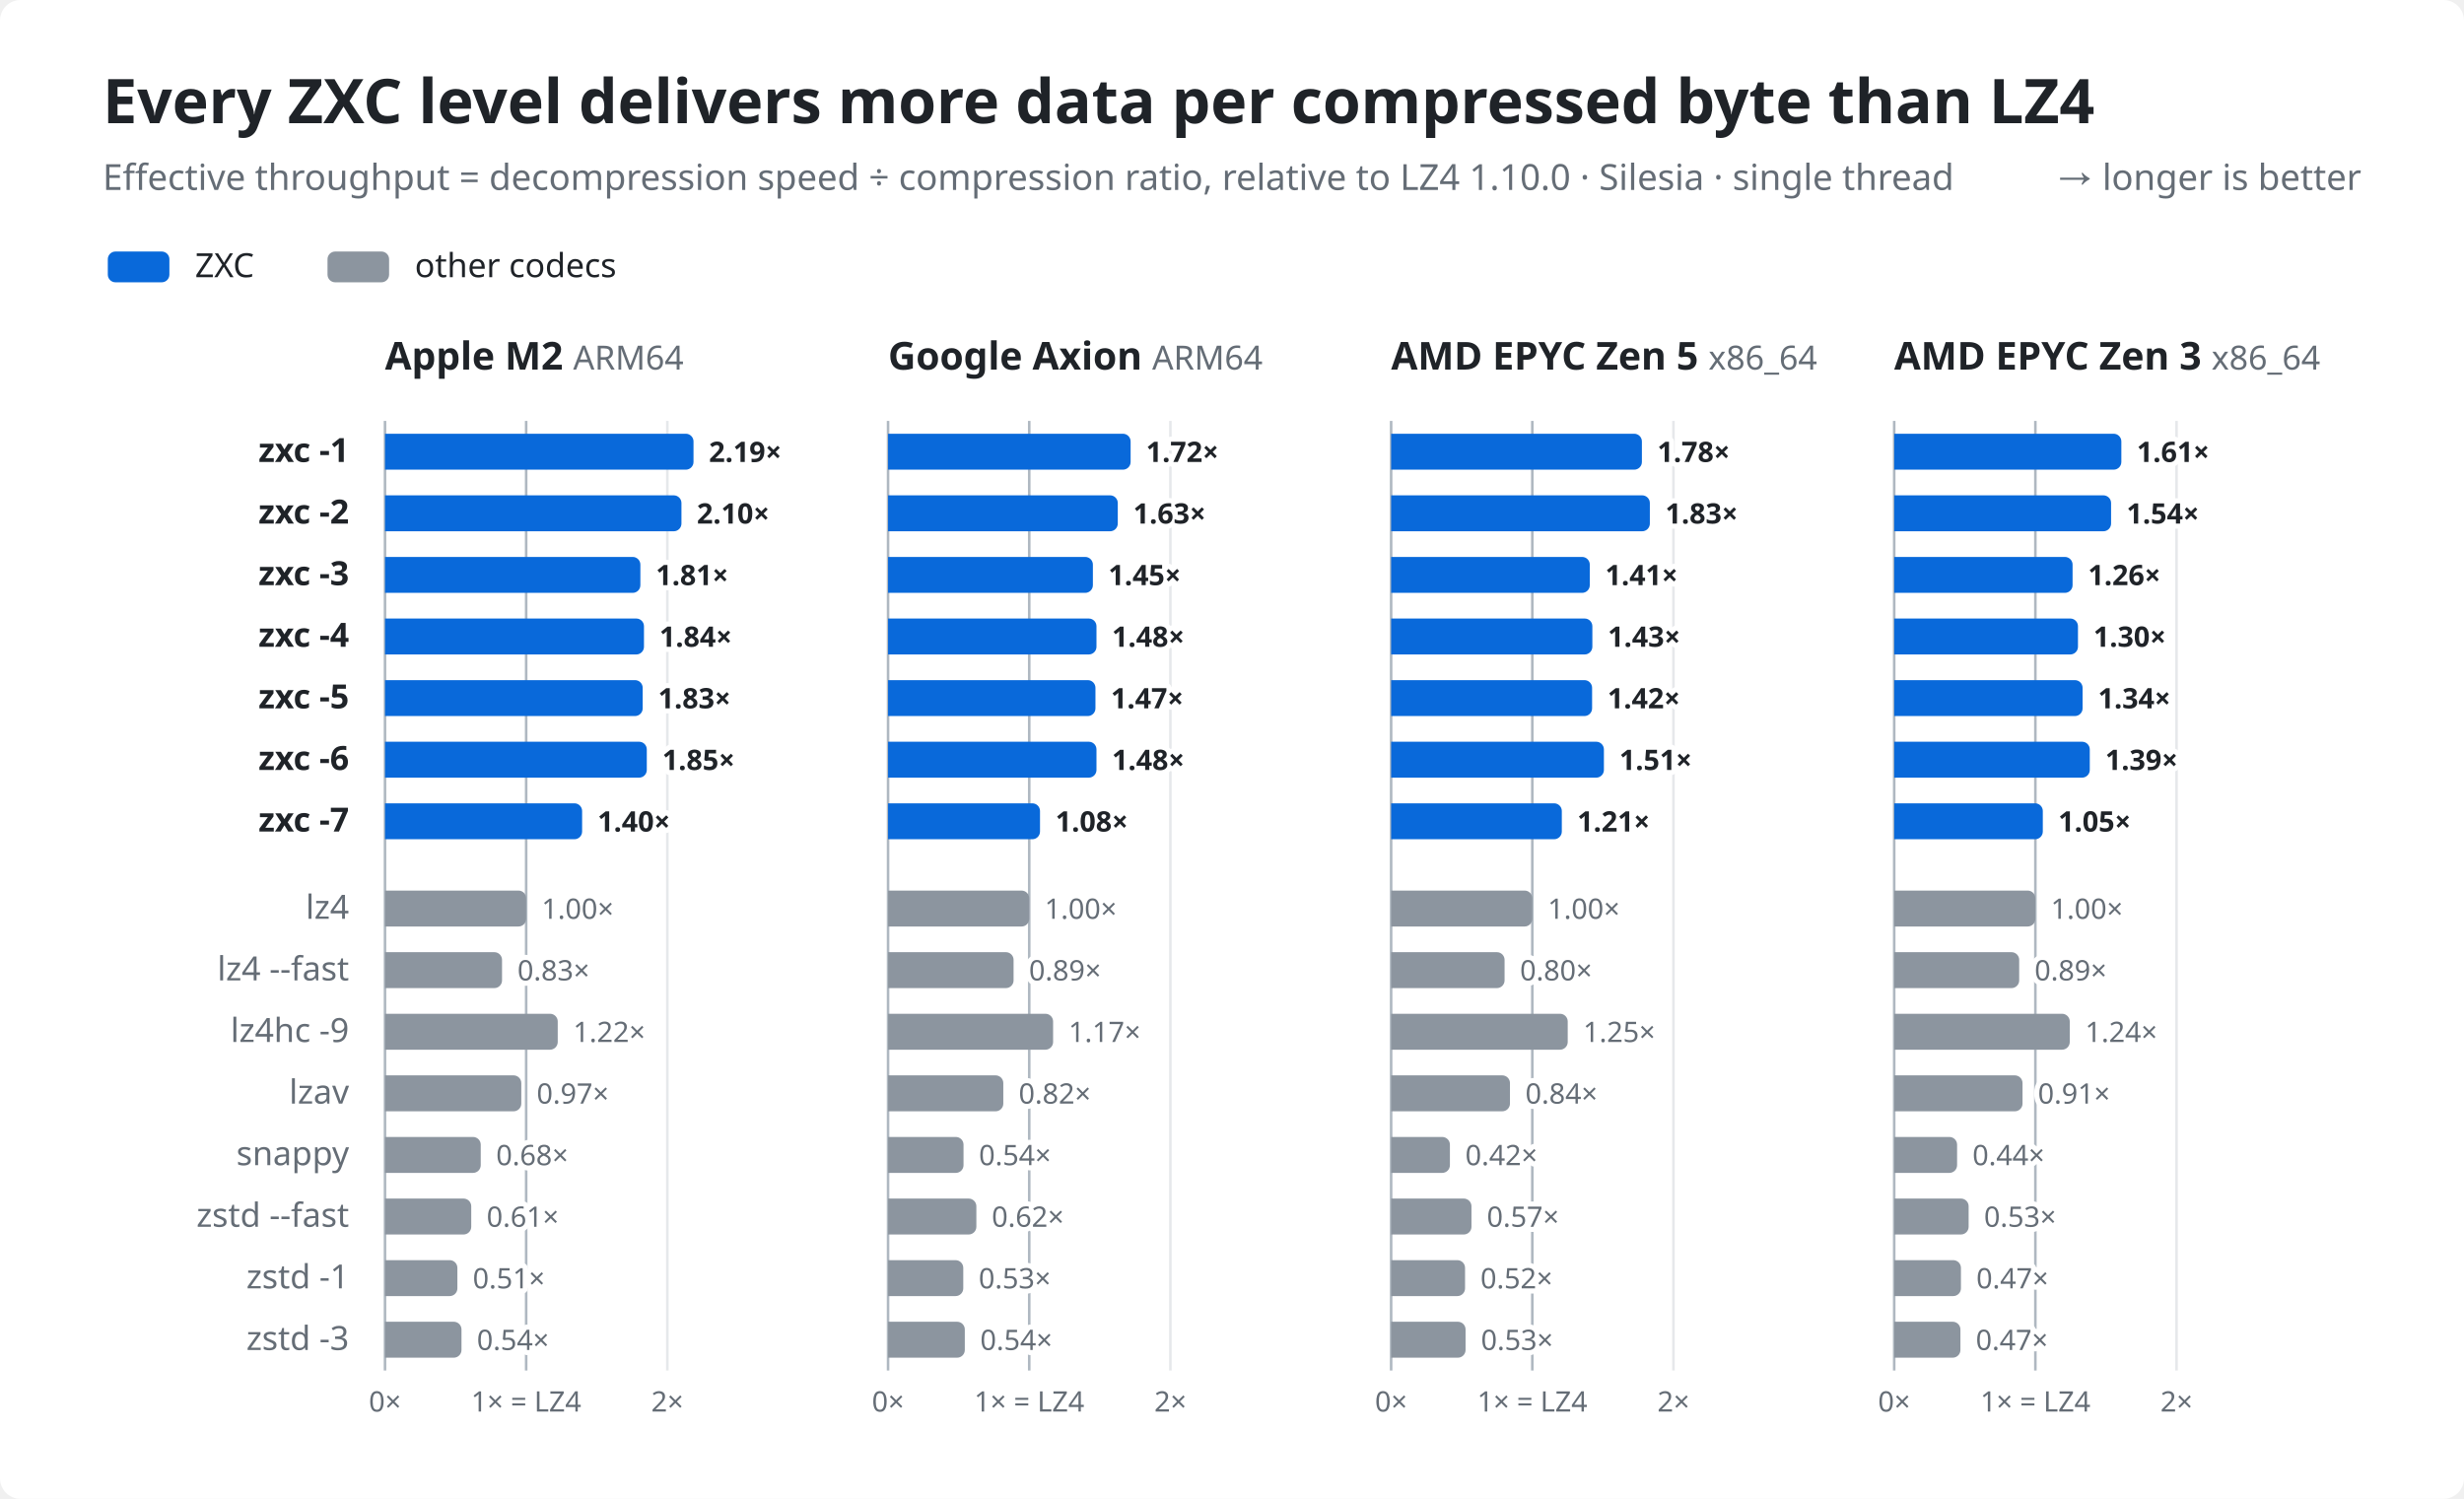
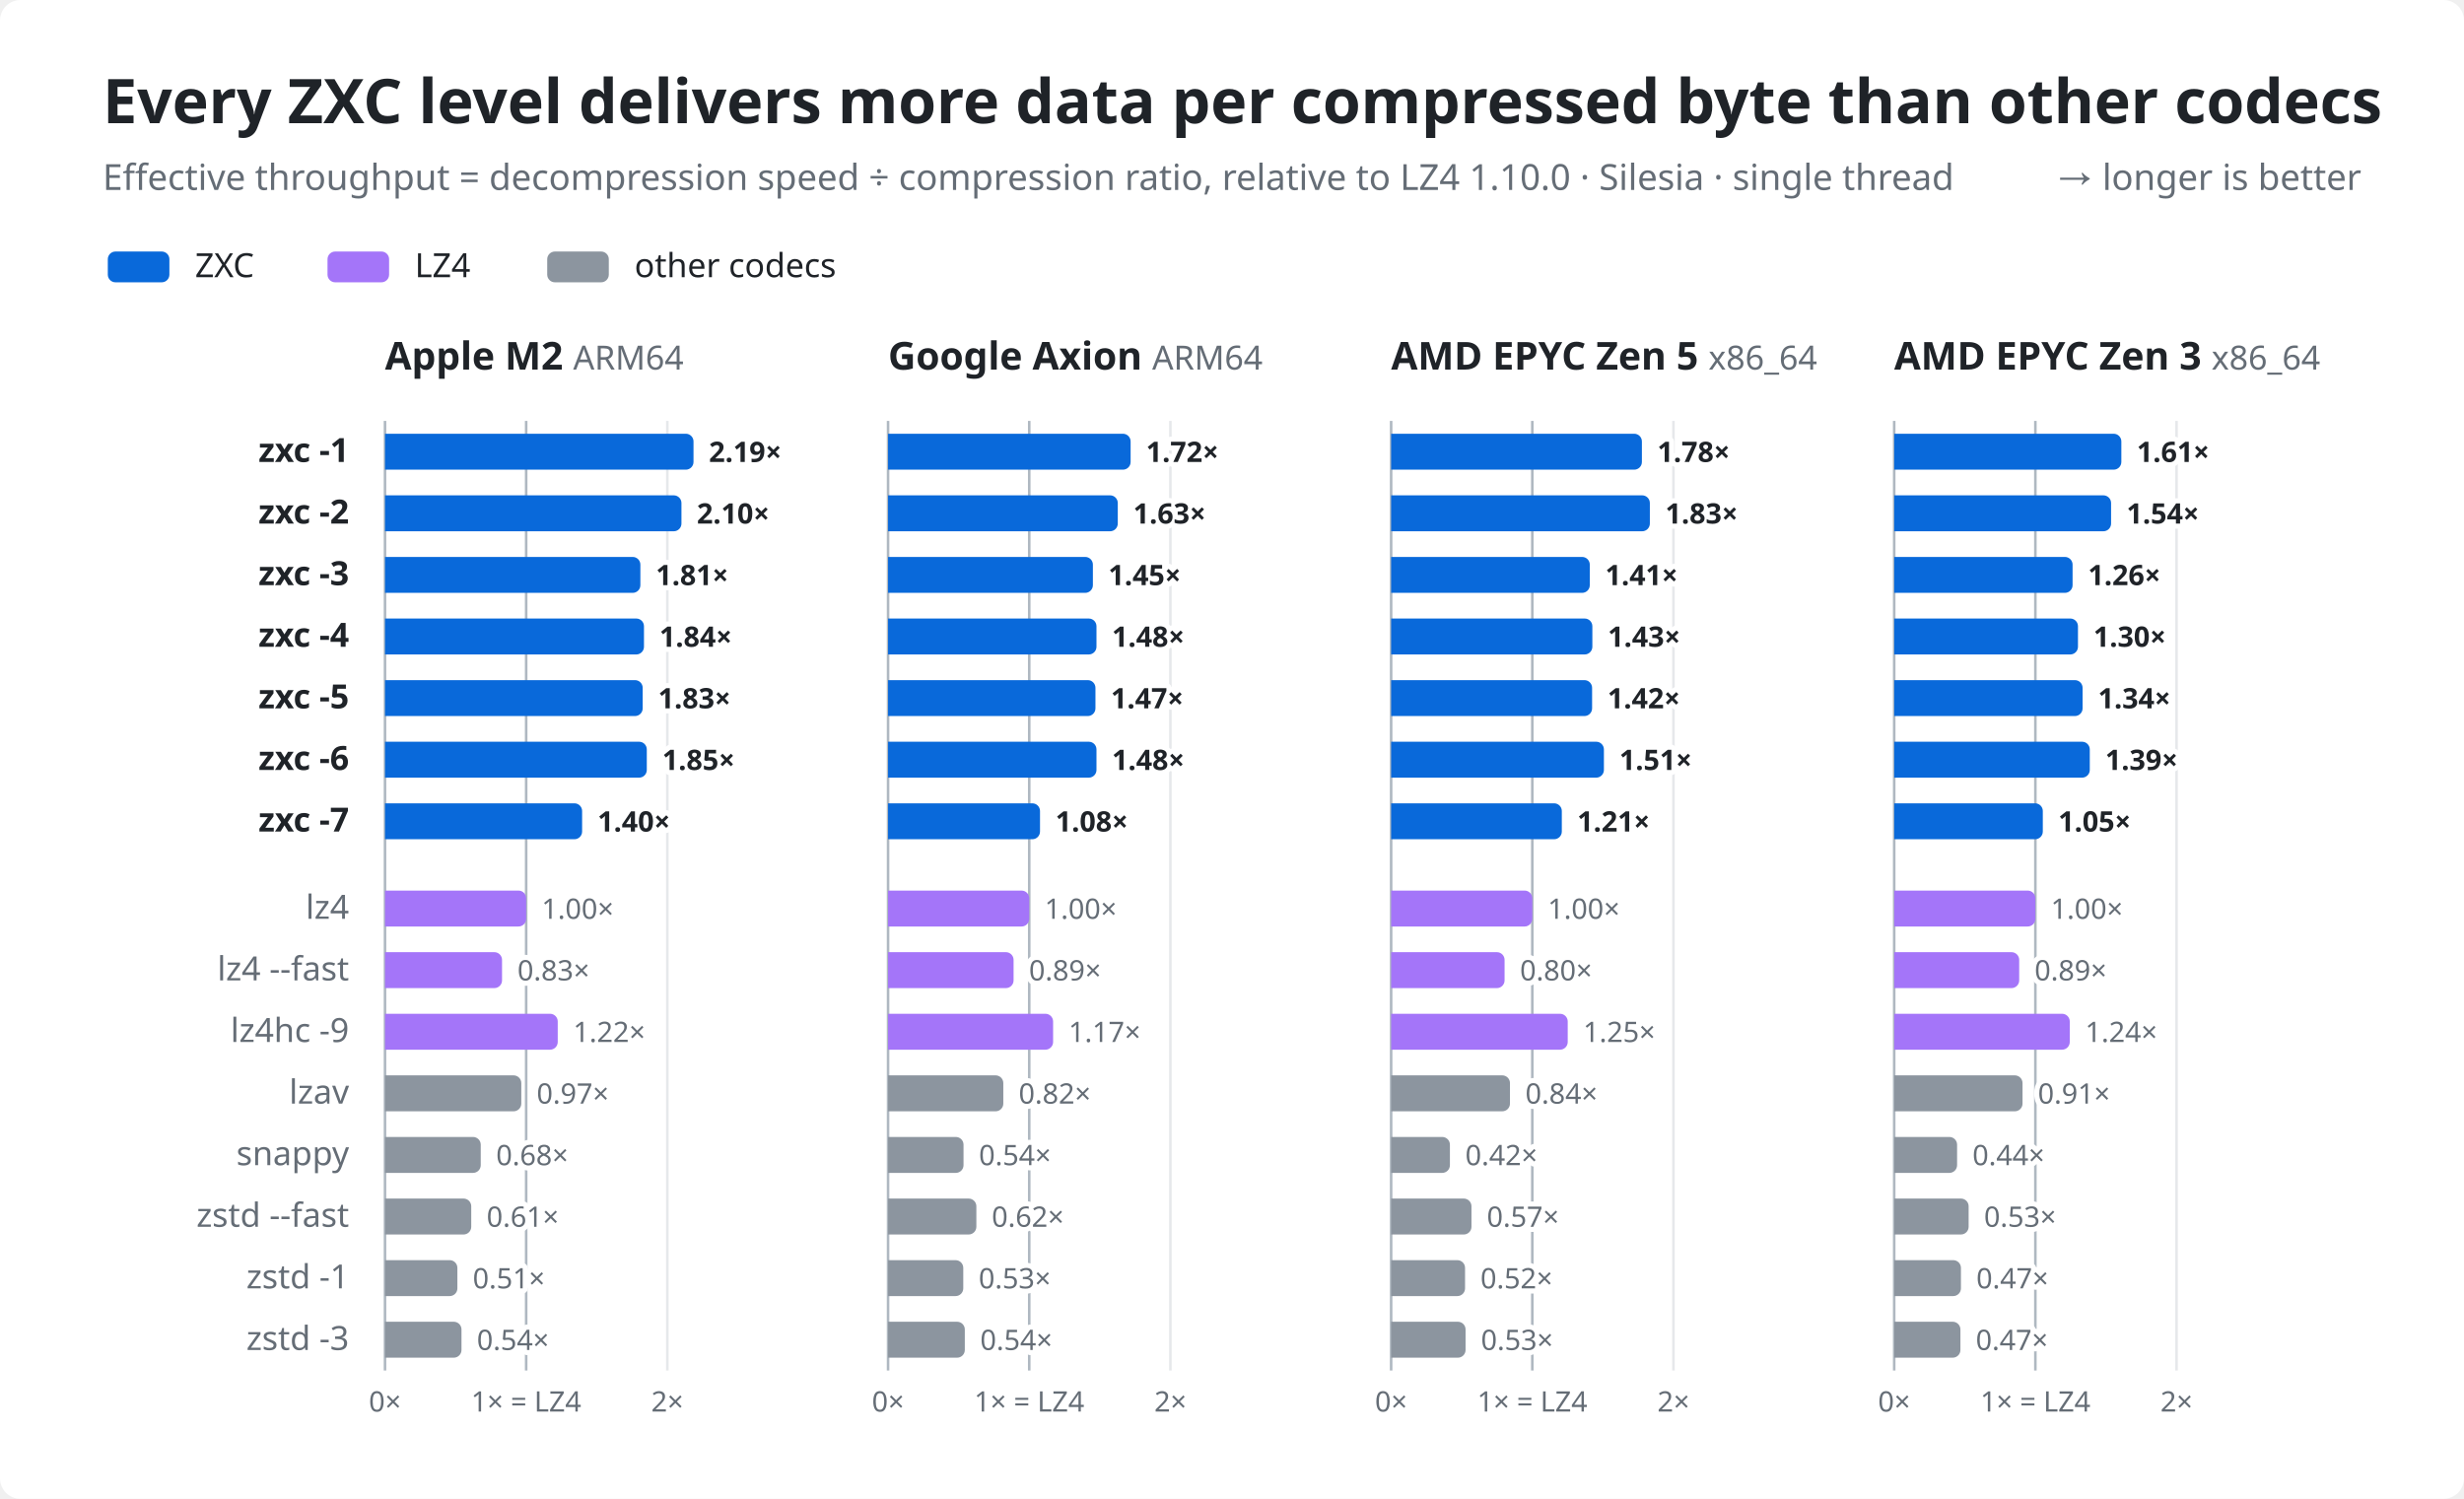
<svg xmlns="http://www.w3.org/2000/svg" viewBox="0 0 960 584" width="960" height="584" role="img" aria-label="Effective throughput relative to LZ4 for each codec on four CPUs: every ZXC level is above LZ4">
-   <style>text{font-family:-apple-system,BlinkMacSystemFont,"Segoe UI","Noto Sans",Helvetica,Arial,sans-serif;font-size:11px}.t{font-size:24px;font-weight:700}.st{font-size:14px}.pt{font-size:15px;font-weight:600}.pa{font-size:13px;font-weight:400}.ax{font-size:12px}.b{font-weight:600}.bd{font-size:13px;font-weight:700}.lg{font-size:13px}.num{font-variant-numeric:tabular-nums}.grid,.axis{stroke-width:1}.ring{stroke-width:1.5}.halo{paint-order:stroke;stroke-width:4;stroke-linejoin:round}.zl{fill:none;stroke-width:2.5;stroke-linejoin:round}.gl{fill:none;stroke-width:1.5;stroke-dasharray:5 4}.ol{fill:none;stroke-width:1.5;stroke-dasharray:5 4}.cn{stroke-width:1;stroke-dasharray:2 3;opacity:.7}.fr{fill:none;stroke-width:14;stroke-linejoin:round;stroke-linecap:round}.bg{fill:#ffffff}text{fill:#1f2328}.mu{fill:#656d76}.fg{fill:#1f2328}.grid{stroke:#e6e8eb}.axis{stroke:#afb8c1}.zl{stroke:#0969da}.zp{fill:#0969da}.cn{stroke:#0969da}.gl{stroke:#8c959f}.gp{fill:#8c959f}.ol{stroke:#bc4c00}.op{fill:#bc4c00}.rp{fill:#1f2328}.ring{stroke:#ffffff}.wash{fill:#ddf4ff}.fr{stroke:#d0d7de}.halo{stroke:#ffffff}@media (prefers-color-scheme:dark){.bg{fill:#0d1117}text{fill:#e6edf3}.mu{fill:#8d96a0}.fg{fill:#e6edf3}.grid{stroke:#21262d}.axis{stroke:#3d444d}.zl{stroke:#4493f8}.zp{fill:#4493f8}.cn{stroke:#4493f8}.gl{stroke:#6e7681}.gp{fill:#6e7681}.ol{stroke:#db6d28}.op{fill:#db6d28}.rp{fill:#e6edf3}.ring{stroke:#0d1117}.wash{fill:#0c2d6b}.fr{stroke:#30363d}.halo{stroke:#0d1117}}</style>
+   <style>text{font-family:-apple-system,BlinkMacSystemFont,"Segoe UI","Noto Sans",Helvetica,Arial,sans-serif;font-size:11px}.t{font-size:24px;font-weight:700}.st{font-size:14px}.pt{font-size:15px;font-weight:600}.pa{font-size:13px;font-weight:400}.b{font-weight:600}.lg{font-size:13px}.num{font-variant-numeric:tabular-nums}.grid,.axis{stroke-width:1}.halo{paint-order:stroke;stroke-width:4;stroke-linejoin:round}.bg{fill:#ffffff}text{fill:#1f2328}.mu{fill:#656d76}.grid{stroke:#e6e8eb}.axis{stroke:#afb8c1}.zp{fill:#0969da}.gp{fill:#8c959f}.halo{stroke:#ffffff}.vp{fill:#a475f9}@media (prefers-color-scheme:dark){.bg{fill:#0d1117}text{fill:#e6edf3}.mu{fill:#8d96a0}.grid{stroke:#21262d}.axis{stroke:#3d444d}.zp{fill:#4493f8}.gp{fill:#6e7681}.halo{stroke:#0d1117}.vp{fill:#bc8cff}}.m{text-anchor:middle}.e{text-anchor:end}</style>
  <rect class="bg" width="960" height="584" rx="8" />
-   <text x="40.0" y="48.0" class="t" text-anchor="start">Every ZXC level delivers more data per compressed byte than LZ4</text>
-   <text x="40.0" y="74.0" class="st mu" text-anchor="start">Effective throughput = decompression speed ÷ compression ratio, relative to LZ4 1.10.0 · Silesia · single thread</text>
-   <text x="920.0" y="74.0" class="st mu" text-anchor="end">→ longer is better</text>
-   <rect class="zp" x="42.0" y="98.0" width="24" height="12" rx="3" />
-   <text x="76.0" y="108.0" class="lg" text-anchor="start">ZXC</text>
-   <rect class="gp" x="127.6" y="98.0" width="24" height="12" rx="3" />
-   <text x="161.6" y="108.0" class="lg" text-anchor="start">other codecs</text>
-   <text x="136.0" y="180.0" class="lg b" text-anchor="end">zxc -1</text>
-   <text x="136.0" y="204.0" class="lg b" text-anchor="end">zxc -2</text>
-   <text x="136.0" y="228.0" class="lg b" text-anchor="end">zxc -3</text>
-   <text x="136.0" y="252.0" class="lg b" text-anchor="end">zxc -4</text>
-   <text x="136.0" y="276.0" class="lg b" text-anchor="end">zxc -5</text>
-   <text x="136.0" y="300.0" class="lg b" text-anchor="end">zxc -6</text>
-   <text x="136.0" y="324.0" class="lg b" text-anchor="end">zxc -7</text>
-   <text x="136.0" y="358.0" class="lg mu" text-anchor="end">lz4</text>
-   <text x="136.0" y="382.0" class="lg mu" text-anchor="end">lz4 --fast</text>
-   <text x="136.0" y="406.0" class="lg mu" text-anchor="end">lz4hc -9</text>
-   <text x="136.0" y="430.0" class="lg mu" text-anchor="end">lzav</text>
-   <text x="136.0" y="454.0" class="lg mu" text-anchor="end">snappy</text>
-   <text x="136.0" y="478.0" class="lg mu" text-anchor="end">zstd --fast</text>
-   <text x="136.0" y="502.0" class="lg mu" text-anchor="end">zstd -1</text>
-   <text x="136.0" y="526.0" class="lg mu" text-anchor="end">zstd -3</text>
+   <text x="40" y="48" class="t">Every ZXC level delivers more data per compressed byte than other codecs</text>
+   <text x="40" y="74" class="st mu">Effective throughput = decompression speed ÷ compression ratio, relative to LZ4 1.10.0 · Silesia · single thread</text>
+   <text x="920" y="74" class="st mu e">→ longer is better</text>
+   <rect class="zp" x="42" y="98" width="24" height="12" rx="3" />
+   <text x="76" y="108" class="lg">ZXC</text>
+   <rect class="vp" x="127.6" y="98" width="24" height="12" rx="3" />
+   <text x="161.6" y="108" class="lg">LZ4</text>
+   <rect class="gp" x="213.2" y="98" width="24" height="12" rx="3" />
+   <text x="247.2" y="108" class="lg">other codecs</text>
+   <text x="136" y="180" class="lg b e">zxc -1</text>
+   <text x="136" y="204" class="lg b e">zxc -2</text>
+   <text x="136" y="228" class="lg b e">zxc -3</text>
+   <text x="136" y="252" class="lg b e">zxc -4</text>
+   <text x="136" y="276" class="lg b e">zxc -5</text>
+   <text x="136" y="300" class="lg b e">zxc -6</text>
+   <text x="136" y="324" class="lg b e">zxc -7</text>
+   <text x="136" y="358" class="lg mu e">lz4</text>
+   <text x="136" y="382" class="lg mu e">lz4 --fast</text>
+   <text x="136" y="406" class="lg mu e">lz4hc -9</text>
+   <text x="136" y="430" class="lg mu e">lzav</text>
+   <text x="136" y="454" class="lg mu e">snappy</text>
+   <text x="136" y="478" class="lg mu e">zstd --fast</text>
+   <text x="136" y="502" class="lg mu e">zstd -1</text>
+   <text x="136" y="526" class="lg mu e">zstd -3</text>
  <text x="150" y="144" class="pt">Apple M2 <tspan class="pa mu">ARM64</tspan>
  </text>
-   <path class="axis" d="M150.0 164v370" />
-   <text x="150.0" y="550.0" class="mu num" text-anchor="middle">0×</text>
-   <path class="axis" d="M205.0 164v370" />
-   <text x="205.0" y="550.0" class="mu num" text-anchor="middle">1× = LZ4</text>
-   <path class="grid" d="M260.0 164v370" />
-   <text x="260.0" y="550.0" class="mu num" text-anchor="middle">2×</text>
-   <path class="zp" d="M150 169h117.2a3.0 3.0 0 0 1 3.0 3.0v8.0a3.0 3.0 0 0 1 -3.0 3.0h-117.2z" />
-   <text x="276.2" y="180.0" class="num halo b" text-anchor="start">2.19×</text>
-   <path class="zp" d="M150 193h112.5a3.0 3.0 0 0 1 3.0 3.0v8.0a3.0 3.0 0 0 1 -3.0 3.0h-112.5z" />
-   <text x="271.5" y="204.0" class="num halo b" text-anchor="start">2.10×</text>
-   <path class="zp" d="M150 217h96.5a3.0 3.0 0 0 1 3.0 3.0v8.0a3.0 3.0 0 0 1 -3.0 3.0h-96.5z" />
-   <text x="255.5" y="228.0" class="num halo b" text-anchor="start">1.81×</text>
-   <path class="zp" d="M150 241h97.9a3.0 3.0 0 0 1 3.0 3.0v8.0a3.0 3.0 0 0 1 -3.0 3.0h-97.9z" />
-   <text x="256.9" y="252.0" class="num halo b" text-anchor="start">1.84×</text>
-   <path class="zp" d="M150 265h97.4a3.0 3.0 0 0 1 3.0 3.0v8.0a3.0 3.0 0 0 1 -3.0 3.0h-97.4z" />
-   <text x="256.4" y="276.0" class="num halo b" text-anchor="start">1.83×</text>
-   <path class="zp" d="M150 289h99.0a3.0 3.0 0 0 1 3.0 3.0v8.0a3.0 3.0 0 0 1 -3.0 3.0h-99.0z" />
-   <text x="258.0" y="300.0" class="num halo b" text-anchor="start">1.85×</text>
-   <path class="zp" d="M150 313h73.8a3.0 3.0 0 0 1 3.0 3.0v8.0a3.0 3.0 0 0 1 -3.0 3.0h-73.8z" />
-   <text x="232.8" y="324.0" class="num halo b" text-anchor="start">1.40×</text>
-   <path class="gp" d="M150 347h52.0a3.0 3.0 0 0 1 3.0 3.0v8.0a3.0 3.0 0 0 1 -3.0 3.0h-52.0z" />
-   <text x="211.0" y="358.0" class="num halo mu" text-anchor="start">1.00×</text>
-   <path class="gp" d="M150 371h42.6a3.0 3.0 0 0 1 3.0 3.0v8.0a3.0 3.0 0 0 1 -3.0 3.0h-42.6z" />
-   <text x="201.6" y="382.0" class="num halo mu" text-anchor="start">0.83×</text>
-   <path class="gp" d="M150 395h64.3a3.0 3.0 0 0 1 3.0 3.0v8.0a3.0 3.0 0 0 1 -3.0 3.0h-64.3z" />
-   <text x="223.3" y="406.0" class="num halo mu" text-anchor="start">1.22×</text>
-   <path class="gp" d="M150 419h50.1a3.0 3.0 0 0 1 3.0 3.0v8.0a3.0 3.0 0 0 1 -3.0 3.0h-50.1z" />
-   <text x="209.1" y="430.0" class="num halo mu" text-anchor="start">0.97×</text>
-   <path class="gp" d="M150 443h34.3a3.0 3.0 0 0 1 3.0 3.0v8.0a3.0 3.0 0 0 1 -3.0 3.0h-34.3z" />
-   <text x="193.3" y="454.0" class="num halo mu" text-anchor="start">0.68×</text>
-   <path class="gp" d="M150 467h30.6a3.0 3.0 0 0 1 3.0 3.0v8.0a3.0 3.0 0 0 1 -3.0 3.0h-30.6z" />
-   <text x="189.6" y="478.0" class="num halo mu" text-anchor="start">0.61×</text>
-   <path class="gp" d="M150 491h25.2a3.0 3.0 0 0 1 3.0 3.0v8.0a3.0 3.0 0 0 1 -3.0 3.0h-25.2z" />
-   <text x="184.2" y="502.0" class="num halo mu" text-anchor="start">0.51×</text>
-   <path class="gp" d="M150 515h26.8a3.0 3.0 0 0 1 3.0 3.0v8.0a3.0 3.0 0 0 1 -3.0 3.0h-26.8z" />
-   <text x="185.8" y="526.0" class="num halo mu" text-anchor="start">0.54×</text>
+   <path class="axis" d="M150 164v370" />
+   <text x="150" y="550" class="mu num m">0×</text>
+   <path class="axis" d="M205 164v370" />
+   <text x="205" y="550" class="mu num m">1× = LZ4</text>
+   <path class="grid" d="M260 164v370" />
+   <text x="260" y="550" class="mu num m">2×</text>
+   <path class="zp" d="M150 169h117.2a3 3 0 0 1 3 3v8a3 3 0 0 1 -3 3h-117.2z" />
+   <text x="276.2" y="180" class="num halo b">2.19×</text>
+   <path class="zp" d="M150 193h112.5a3 3 0 0 1 3 3v8a3 3 0 0 1 -3 3h-112.5z" />
+   <text x="271.5" y="204" class="num halo b">2.10×</text>
+   <path class="zp" d="M150 217h96.5a3 3 0 0 1 3 3v8a3 3 0 0 1 -3 3h-96.5z" />
+   <text x="255.5" y="228" class="num halo b">1.81×</text>
+   <path class="zp" d="M150 241h97.9a3 3 0 0 1 3 3v8a3 3 0 0 1 -3 3h-97.9z" />
+   <text x="256.9" y="252" class="num halo b">1.84×</text>
+   <path class="zp" d="M150 265h97.4a3 3 0 0 1 3 3v8a3 3 0 0 1 -3 3h-97.4z" />
+   <text x="256.4" y="276" class="num halo b">1.83×</text>
+   <path class="zp" d="M150 289h99a3 3 0 0 1 3 3v8a3 3 0 0 1 -3 3h-99z" />
+   <text x="258" y="300" class="num halo b">1.85×</text>
+   <path class="zp" d="M150 313h73.8a3 3 0 0 1 3 3v8a3 3 0 0 1 -3 3h-73.8z" />
+   <text x="232.8" y="324" class="num halo b">1.40×</text>
+   <path class="vp" d="M150 347h52a3 3 0 0 1 3 3v8a3 3 0 0 1 -3 3h-52z" />
+   <text x="211" y="358" class="num halo mu">1.00×</text>
+   <path class="vp" d="M150 371h42.6a3 3 0 0 1 3 3v8a3 3 0 0 1 -3 3h-42.6z" />
+   <text x="201.6" y="382" class="num halo mu">0.83×</text>
+   <path class="vp" d="M150 395h64.3a3 3 0 0 1 3 3v8a3 3 0 0 1 -3 3h-64.3z" />
+   <text x="223.3" y="406" class="num halo mu">1.22×</text>
+   <path class="gp" d="M150 419h50.1a3 3 0 0 1 3 3v8a3 3 0 0 1 -3 3h-50.1z" />
+   <text x="209.1" y="430" class="num halo mu">0.97×</text>
+   <path class="gp" d="M150 443h34.3a3 3 0 0 1 3 3v8a3 3 0 0 1 -3 3h-34.3z" />
+   <text x="193.3" y="454" class="num halo mu">0.68×</text>
+   <path class="gp" d="M150 467h30.6a3 3 0 0 1 3 3v8a3 3 0 0 1 -3 3h-30.6z" />
+   <text x="189.6" y="478" class="num halo mu">0.61×</text>
+   <path class="gp" d="M150 491h25.2a3 3 0 0 1 3 3v8a3 3 0 0 1 -3 3h-25.2z" />
+   <text x="184.2" y="502" class="num halo mu">0.51×</text>
+   <path class="gp" d="M150 515h26.8a3 3 0 0 1 3 3v8a3 3 0 0 1 -3 3h-26.8z" />
+   <text x="185.8" y="526" class="num halo mu">0.54×</text>
  <text x="346" y="144" class="pt">Google Axion <tspan class="pa mu">ARM64</tspan>
  </text>
-   <path class="axis" d="M346.0 164v370" />
-   <text x="346.0" y="550.0" class="mu num" text-anchor="middle">0×</text>
-   <path class="axis" d="M401.0 164v370" />
-   <text x="401.0" y="550.0" class="mu num" text-anchor="middle">1× = LZ4</text>
-   <path class="grid" d="M456.0 164v370" />
-   <text x="456.0" y="550.0" class="mu num" text-anchor="middle">2×</text>
-   <path class="zp" d="M346 169h91.5a3.0 3.0 0 0 1 3.0 3.0v8.0a3.0 3.0 0 0 1 -3.0 3.0h-91.5z" />
-   <text x="446.5" y="180.0" class="num halo b" text-anchor="start">1.72×</text>
-   <path class="zp" d="M346 193h86.5a3.0 3.0 0 0 1 3.0 3.0v8.0a3.0 3.0 0 0 1 -3.0 3.0h-86.5z" />
-   <text x="441.5" y="204.0" class="num halo b" text-anchor="start">1.63×</text>
-   <path class="zp" d="M346 217h76.8a3.0 3.0 0 0 1 3.0 3.0v8.0a3.0 3.0 0 0 1 -3.0 3.0h-76.8z" />
-   <text x="431.8" y="228.0" class="num halo b" text-anchor="start">1.45×</text>
-   <path class="zp" d="M346 241h78.2a3.0 3.0 0 0 1 3.0 3.0v8.0a3.0 3.0 0 0 1 -3.0 3.0h-78.2z" />
-   <text x="433.2" y="252.0" class="num halo b" text-anchor="start">1.48×</text>
-   <path class="zp" d="M346 265h77.8a3.0 3.0 0 0 1 3.0 3.0v8.0a3.0 3.0 0 0 1 -3.0 3.0h-77.8z" />
-   <text x="432.8" y="276.0" class="num halo b" text-anchor="start">1.47×</text>
-   <path class="zp" d="M346 289h78.2a3.0 3.0 0 0 1 3.0 3.0v8.0a3.0 3.0 0 0 1 -3.0 3.0h-78.2z" />
-   <text x="433.2" y="300.0" class="num halo b" text-anchor="start">1.48×</text>
-   <path class="zp" d="M346 313h56.2a3.0 3.0 0 0 1 3.0 3.0v8.0a3.0 3.0 0 0 1 -3.0 3.0h-56.2z" />
-   <text x="411.2" y="324.0" class="num halo b" text-anchor="start">1.08×</text>
-   <path class="gp" d="M346 347h52.0a3.0 3.0 0 0 1 3.0 3.0v8.0a3.0 3.0 0 0 1 -3.0 3.0h-52.0z" />
-   <text x="407.0" y="358.0" class="num halo mu" text-anchor="start">1.00×</text>
-   <path class="gp" d="M346 371h45.9a3.0 3.0 0 0 1 3.0 3.0v8.0a3.0 3.0 0 0 1 -3.0 3.0h-45.9z" />
-   <text x="400.9" y="382.0" class="num halo mu" text-anchor="start">0.89×</text>
-   <path class="gp" d="M346 395h61.3a3.0 3.0 0 0 1 3.0 3.0v8.0a3.0 3.0 0 0 1 -3.0 3.0h-61.3z" />
-   <text x="416.3" y="406.0" class="num halo mu" text-anchor="start">1.17×</text>
-   <path class="gp" d="M346 419h41.9a3.0 3.0 0 0 1 3.0 3.0v8.0a3.0 3.0 0 0 1 -3.0 3.0h-41.9z" />
-   <text x="396.9" y="430.0" class="num halo mu" text-anchor="start">0.82×</text>
-   <path class="gp" d="M346 443h26.4a3.0 3.0 0 0 1 3.0 3.0v8.0a3.0 3.0 0 0 1 -3.0 3.0h-26.4z" />
-   <text x="381.4" y="454.0" class="num halo mu" text-anchor="start">0.54×</text>
-   <path class="gp" d="M346 467h31.4a3.0 3.0 0 0 1 3.0 3.0v8.0a3.0 3.0 0 0 1 -3.0 3.0h-31.4z" />
-   <text x="386.4" y="478.0" class="num halo mu" text-anchor="start">0.62×</text>
-   <path class="gp" d="M346 491h26.3a3.0 3.0 0 0 1 3.0 3.0v8.0a3.0 3.0 0 0 1 -3.0 3.0h-26.3z" />
-   <text x="381.3" y="502.0" class="num halo mu" text-anchor="start">0.53×</text>
-   <path class="gp" d="M346 515h26.9a3.0 3.0 0 0 1 3.0 3.0v8.0a3.0 3.0 0 0 1 -3.0 3.0h-26.9z" />
-   <text x="381.9" y="526.0" class="num halo mu" text-anchor="start">0.54×</text>
+   <path class="axis" d="M346 164v370" />
+   <text x="346" y="550" class="mu num m">0×</text>
+   <path class="axis" d="M401 164v370" />
+   <text x="401" y="550" class="mu num m">1× = LZ4</text>
+   <path class="grid" d="M456 164v370" />
+   <text x="456" y="550" class="mu num m">2×</text>
+   <path class="zp" d="M346 169h91.5a3 3 0 0 1 3 3v8a3 3 0 0 1 -3 3h-91.5z" />
+   <text x="446.5" y="180" class="num halo b">1.72×</text>
+   <path class="zp" d="M346 193h86.5a3 3 0 0 1 3 3v8a3 3 0 0 1 -3 3h-86.5z" />
+   <text x="441.5" y="204" class="num halo b">1.63×</text>
+   <path class="zp" d="M346 217h76.8a3 3 0 0 1 3 3v8a3 3 0 0 1 -3 3h-76.8z" />
+   <text x="431.8" y="228" class="num halo b">1.45×</text>
+   <path class="zp" d="M346 241h78.2a3 3 0 0 1 3 3v8a3 3 0 0 1 -3 3h-78.2z" />
+   <text x="433.2" y="252" class="num halo b">1.48×</text>
+   <path class="zp" d="M346 265h77.8a3 3 0 0 1 3 3v8a3 3 0 0 1 -3 3h-77.8z" />
+   <text x="432.8" y="276" class="num halo b">1.47×</text>
+   <path class="zp" d="M346 289h78.2a3 3 0 0 1 3 3v8a3 3 0 0 1 -3 3h-78.2z" />
+   <text x="433.2" y="300" class="num halo b">1.48×</text>
+   <path class="zp" d="M346 313h56.2a3 3 0 0 1 3 3v8a3 3 0 0 1 -3 3h-56.2z" />
+   <text x="411.2" y="324" class="num halo b">1.08×</text>
+   <path class="vp" d="M346 347h52a3 3 0 0 1 3 3v8a3 3 0 0 1 -3 3h-52z" />
+   <text x="407" y="358" class="num halo mu">1.00×</text>
+   <path class="vp" d="M346 371h45.9a3 3 0 0 1 3 3v8a3 3 0 0 1 -3 3h-45.9z" />
+   <text x="400.9" y="382" class="num halo mu">0.89×</text>
+   <path class="vp" d="M346 395h61.3a3 3 0 0 1 3 3v8a3 3 0 0 1 -3 3h-61.3z" />
+   <text x="416.3" y="406" class="num halo mu">1.17×</text>
+   <path class="gp" d="M346 419h41.9a3 3 0 0 1 3 3v8a3 3 0 0 1 -3 3h-41.9z" />
+   <text x="396.9" y="430" class="num halo mu">0.82×</text>
+   <path class="gp" d="M346 443h26.4a3 3 0 0 1 3 3v8a3 3 0 0 1 -3 3h-26.4z" />
+   <text x="381.4" y="454" class="num halo mu">0.54×</text>
+   <path class="gp" d="M346 467h31.4a3 3 0 0 1 3 3v8a3 3 0 0 1 -3 3h-31.4z" />
+   <text x="386.4" y="478" class="num halo mu">0.62×</text>
+   <path class="gp" d="M346 491h26.3a3 3 0 0 1 3 3v8a3 3 0 0 1 -3 3h-26.3z" />
+   <text x="381.3" y="502" class="num halo mu">0.53×</text>
+   <path class="gp" d="M346 515h26.9a3 3 0 0 1 3 3v8a3 3 0 0 1 -3 3h-26.9z" />
+   <text x="381.9" y="526" class="num halo mu">0.54×</text>
  <text x="542" y="144" class="pt">AMD EPYC Zen 5 <tspan class="pa mu">x86_64</tspan>
  </text>
-   <path class="axis" d="M542.0 164v370" />
-   <text x="542.0" y="550.0" class="mu num" text-anchor="middle">0×</text>
-   <path class="axis" d="M597.0 164v370" />
-   <text x="597.0" y="550.0" class="mu num" text-anchor="middle">1× = LZ4</text>
-   <path class="grid" d="M652.0 164v370" />
-   <text x="652.0" y="550.0" class="mu num" text-anchor="middle">2×</text>
-   <path class="zp" d="M542 169h94.7a3.0 3.0 0 0 1 3.0 3.0v8.0a3.0 3.0 0 0 1 -3.0 3.0h-94.7z" />
-   <text x="645.7" y="180.0" class="num halo b" text-anchor="start">1.78×</text>
-   <path class="zp" d="M542 193h97.8a3.0 3.0 0 0 1 3.0 3.0v8.0a3.0 3.0 0 0 1 -3.0 3.0h-97.8z" />
-   <text x="648.8" y="204.0" class="num halo b" text-anchor="start">1.83×</text>
-   <path class="zp" d="M542 217h74.4a3.0 3.0 0 0 1 3.0 3.0v8.0a3.0 3.0 0 0 1 -3.0 3.0h-74.4z" />
-   <text x="625.4" y="228.0" class="num halo b" text-anchor="start">1.41×</text>
-   <path class="zp" d="M542 241h75.4a3.0 3.0 0 0 1 3.0 3.0v8.0a3.0 3.0 0 0 1 -3.0 3.0h-75.4z" />
-   <text x="626.4" y="252.0" class="num halo b" text-anchor="start">1.43×</text>
-   <path class="zp" d="M542 265h75.3a3.0 3.0 0 0 1 3.0 3.0v8.0a3.0 3.0 0 0 1 -3.0 3.0h-75.3z" />
-   <text x="626.3" y="276.0" class="num halo b" text-anchor="start">1.42×</text>
-   <path class="zp" d="M542 289h79.9a3.0 3.0 0 0 1 3.0 3.0v8.0a3.0 3.0 0 0 1 -3.0 3.0h-79.9z" />
-   <text x="630.9" y="300.0" class="num halo b" text-anchor="start">1.51×</text>
-   <path class="zp" d="M542 313h63.5a3.0 3.0 0 0 1 3.0 3.0v8.0a3.0 3.0 0 0 1 -3.0 3.0h-63.5z" />
-   <text x="614.5" y="324.0" class="num halo b" text-anchor="start">1.21×</text>
-   <path class="gp" d="M542 347h52.0a3.0 3.0 0 0 1 3.0 3.0v8.0a3.0 3.0 0 0 1 -3.0 3.0h-52.0z" />
-   <text x="603.0" y="358.0" class="num halo mu" text-anchor="start">1.00×</text>
-   <path class="gp" d="M542 371h41.2a3.0 3.0 0 0 1 3.0 3.0v8.0a3.0 3.0 0 0 1 -3.0 3.0h-41.2z" />
-   <text x="592.2" y="382.0" class="num halo mu" text-anchor="start">0.80×</text>
-   <path class="gp" d="M542 395h65.8a3.0 3.0 0 0 1 3.0 3.0v8.0a3.0 3.0 0 0 1 -3.0 3.0h-65.8z" />
-   <text x="616.8" y="406.0" class="num halo mu" text-anchor="start">1.25×</text>
-   <path class="gp" d="M542 419h43.3a3.0 3.0 0 0 1 3.0 3.0v8.0a3.0 3.0 0 0 1 -3.0 3.0h-43.3z" />
-   <text x="594.3" y="430.0" class="num halo mu" text-anchor="start">0.84×</text>
-   <path class="gp" d="M542 443h19.9a3.0 3.0 0 0 1 3.0 3.0v8.0a3.0 3.0 0 0 1 -3.0 3.0h-19.9z" />
-   <text x="570.9" y="454.0" class="num halo mu" text-anchor="start">0.42×</text>
-   <path class="gp" d="M542 467h28.3a3.0 3.0 0 0 1 3.0 3.0v8.0a3.0 3.0 0 0 1 -3.0 3.0h-28.3z" />
-   <text x="579.3" y="478.0" class="num halo mu" text-anchor="start">0.57×</text>
-   <path class="gp" d="M542 491h25.8a3.0 3.0 0 0 1 3.0 3.0v8.0a3.0 3.0 0 0 1 -3.0 3.0h-25.8z" />
-   <text x="576.8" y="502.0" class="num halo mu" text-anchor="start">0.52×</text>
-   <path class="gp" d="M542 515h26.0a3.0 3.0 0 0 1 3.0 3.0v8.0a3.0 3.0 0 0 1 -3.0 3.0h-26.0z" />
-   <text x="577.0" y="526.0" class="num halo mu" text-anchor="start">0.53×</text>
+   <path class="axis" d="M542 164v370" />
+   <text x="542" y="550" class="mu num m">0×</text>
+   <path class="axis" d="M597 164v370" />
+   <text x="597" y="550" class="mu num m">1× = LZ4</text>
+   <path class="grid" d="M652 164v370" />
+   <text x="652" y="550" class="mu num m">2×</text>
+   <path class="zp" d="M542 169h94.7a3 3 0 0 1 3 3v8a3 3 0 0 1 -3 3h-94.7z" />
+   <text x="645.7" y="180" class="num halo b">1.78×</text>
+   <path class="zp" d="M542 193h97.8a3 3 0 0 1 3 3v8a3 3 0 0 1 -3 3h-97.8z" />
+   <text x="648.8" y="204" class="num halo b">1.83×</text>
+   <path class="zp" d="M542 217h74.4a3 3 0 0 1 3 3v8a3 3 0 0 1 -3 3h-74.4z" />
+   <text x="625.4" y="228" class="num halo b">1.41×</text>
+   <path class="zp" d="M542 241h75.4a3 3 0 0 1 3 3v8a3 3 0 0 1 -3 3h-75.4z" />
+   <text x="626.4" y="252" class="num halo b">1.43×</text>
+   <path class="zp" d="M542 265h75.3a3 3 0 0 1 3 3v8a3 3 0 0 1 -3 3h-75.3z" />
+   <text x="626.3" y="276" class="num halo b">1.42×</text>
+   <path class="zp" d="M542 289h79.9a3 3 0 0 1 3 3v8a3 3 0 0 1 -3 3h-79.9z" />
+   <text x="630.9" y="300" class="num halo b">1.51×</text>
+   <path class="zp" d="M542 313h63.5a3 3 0 0 1 3 3v8a3 3 0 0 1 -3 3h-63.5z" />
+   <text x="614.5" y="324" class="num halo b">1.21×</text>
+   <path class="vp" d="M542 347h52a3 3 0 0 1 3 3v8a3 3 0 0 1 -3 3h-52z" />
+   <text x="603" y="358" class="num halo mu">1.00×</text>
+   <path class="vp" d="M542 371h41.2a3 3 0 0 1 3 3v8a3 3 0 0 1 -3 3h-41.2z" />
+   <text x="592.2" y="382" class="num halo mu">0.80×</text>
+   <path class="vp" d="M542 395h65.8a3 3 0 0 1 3 3v8a3 3 0 0 1 -3 3h-65.8z" />
+   <text x="616.8" y="406" class="num halo mu">1.25×</text>
+   <path class="gp" d="M542 419h43.3a3 3 0 0 1 3 3v8a3 3 0 0 1 -3 3h-43.3z" />
+   <text x="594.3" y="430" class="num halo mu">0.84×</text>
+   <path class="gp" d="M542 443h19.9a3 3 0 0 1 3 3v8a3 3 0 0 1 -3 3h-19.9z" />
+   <text x="570.9" y="454" class="num halo mu">0.42×</text>
+   <path class="gp" d="M542 467h28.3a3 3 0 0 1 3 3v8a3 3 0 0 1 -3 3h-28.3z" />
+   <text x="579.3" y="478" class="num halo mu">0.57×</text>
+   <path class="gp" d="M542 491h25.8a3 3 0 0 1 3 3v8a3 3 0 0 1 -3 3h-25.8z" />
+   <text x="576.8" y="502" class="num halo mu">0.52×</text>
+   <path class="gp" d="M542 515h26a3 3 0 0 1 3 3v8a3 3 0 0 1 -3 3h-26z" />
+   <text x="577" y="526" class="num halo mu">0.53×</text>
  <text x="738" y="144" class="pt">AMD EPYC Zen 3 <tspan class="pa mu">x86_64</tspan>
  </text>
-   <path class="axis" d="M738.0 164v370" />
-   <text x="738.0" y="550.0" class="mu num" text-anchor="middle">0×</text>
-   <path class="axis" d="M793.0 164v370" />
-   <text x="793.0" y="550.0" class="mu num" text-anchor="middle">1× = LZ4</text>
-   <path class="grid" d="M848.0 164v370" />
-   <text x="848.0" y="550.0" class="mu num" text-anchor="middle">2×</text>
-   <path class="zp" d="M738 169h85.5a3.0 3.0 0 0 1 3.0 3.0v8.0a3.0 3.0 0 0 1 -3.0 3.0h-85.5z" />
-   <text x="832.5" y="180.0" class="num halo b" text-anchor="start">1.61×</text>
-   <path class="zp" d="M738 193h81.5a3.0 3.0 0 0 1 3.0 3.0v8.0a3.0 3.0 0 0 1 -3.0 3.0h-81.5z" />
-   <text x="828.5" y="204.0" class="num halo b" text-anchor="start">1.54×</text>
-   <path class="zp" d="M738 217h66.5a3.0 3.0 0 0 1 3.0 3.0v8.0a3.0 3.0 0 0 1 -3.0 3.0h-66.5z" />
-   <text x="813.5" y="228.0" class="num halo b" text-anchor="start">1.26×</text>
-   <path class="zp" d="M738 241h68.6a3.0 3.0 0 0 1 3.0 3.0v8.0a3.0 3.0 0 0 1 -3.0 3.0h-68.6z" />
-   <text x="815.6" y="252.0" class="num halo b" text-anchor="start">1.30×</text>
-   <path class="zp" d="M738 265h70.4a3.0 3.0 0 0 1 3.0 3.0v8.0a3.0 3.0 0 0 1 -3.0 3.0h-70.4z" />
-   <text x="817.4" y="276.0" class="num halo b" text-anchor="start">1.34×</text>
-   <path class="zp" d="M738 289h73.2a3.0 3.0 0 0 1 3.0 3.0v8.0a3.0 3.0 0 0 1 -3.0 3.0h-73.2z" />
-   <text x="820.2" y="300.0" class="num halo b" text-anchor="start">1.39×</text>
-   <path class="zp" d="M738 313h54.9a3.0 3.0 0 0 1 3.0 3.0v8.0a3.0 3.0 0 0 1 -3.0 3.0h-54.9z" />
-   <text x="801.9" y="324.0" class="num halo b" text-anchor="start">1.05×</text>
-   <path class="gp" d="M738 347h52.0a3.0 3.0 0 0 1 3.0 3.0v8.0a3.0 3.0 0 0 1 -3.0 3.0h-52.0z" />
-   <text x="799.0" y="358.0" class="num halo mu" text-anchor="start">1.00×</text>
-   <path class="gp" d="M738 371h45.7a3.0 3.0 0 0 1 3.0 3.0v8.0a3.0 3.0 0 0 1 -3.0 3.0h-45.7z" />
-   <text x="792.7" y="382.0" class="num halo mu" text-anchor="start">0.89×</text>
-   <path class="gp" d="M738 395h65.4a3.0 3.0 0 0 1 3.0 3.0v8.0a3.0 3.0 0 0 1 -3.0 3.0h-65.4z" />
-   <text x="812.4" y="406.0" class="num halo mu" text-anchor="start">1.24×</text>
-   <path class="gp" d="M738 419h47.0a3.0 3.0 0 0 1 3.0 3.0v8.0a3.0 3.0 0 0 1 -3.0 3.0h-47.0z" />
-   <text x="794.0" y="430.0" class="num halo mu" text-anchor="start">0.91×</text>
-   <path class="gp" d="M738 443h21.5a3.0 3.0 0 0 1 3.0 3.0v8.0a3.0 3.0 0 0 1 -3.0 3.0h-21.5z" />
-   <text x="768.5" y="454.0" class="num halo mu" text-anchor="start">0.44×</text>
-   <path class="gp" d="M738 467h26.0a3.0 3.0 0 0 1 3.0 3.0v8.0a3.0 3.0 0 0 1 -3.0 3.0h-26.0z" />
-   <text x="773.0" y="478.0" class="num halo mu" text-anchor="start">0.53×</text>
-   <path class="gp" d="M738 491h23.0a3.0 3.0 0 0 1 3.0 3.0v8.0a3.0 3.0 0 0 1 -3.0 3.0h-23.0z" />
-   <text x="770.0" y="502.0" class="num halo mu" text-anchor="start">0.47×</text>
-   <path class="gp" d="M738 515h22.8a3.0 3.0 0 0 1 3.0 3.0v8.0a3.0 3.0 0 0 1 -3.0 3.0h-22.8z" />
-   <text x="769.8" y="526.0" class="num halo mu" text-anchor="start">0.47×</text>
+   <path class="axis" d="M738 164v370" />
+   <text x="738" y="550" class="mu num m">0×</text>
+   <path class="axis" d="M793 164v370" />
+   <text x="793" y="550" class="mu num m">1× = LZ4</text>
+   <path class="grid" d="M848 164v370" />
+   <text x="848" y="550" class="mu num m">2×</text>
+   <path class="zp" d="M738 169h85.5a3 3 0 0 1 3 3v8a3 3 0 0 1 -3 3h-85.5z" />
+   <text x="832.5" y="180" class="num halo b">1.61×</text>
+   <path class="zp" d="M738 193h81.5a3 3 0 0 1 3 3v8a3 3 0 0 1 -3 3h-81.5z" />
+   <text x="828.5" y="204" class="num halo b">1.54×</text>
+   <path class="zp" d="M738 217h66.5a3 3 0 0 1 3 3v8a3 3 0 0 1 -3 3h-66.5z" />
+   <text x="813.5" y="228" class="num halo b">1.26×</text>
+   <path class="zp" d="M738 241h68.6a3 3 0 0 1 3 3v8a3 3 0 0 1 -3 3h-68.6z" />
+   <text x="815.6" y="252" class="num halo b">1.30×</text>
+   <path class="zp" d="M738 265h70.4a3 3 0 0 1 3 3v8a3 3 0 0 1 -3 3h-70.4z" />
+   <text x="817.4" y="276" class="num halo b">1.34×</text>
+   <path class="zp" d="M738 289h73.2a3 3 0 0 1 3 3v8a3 3 0 0 1 -3 3h-73.2z" />
+   <text x="820.2" y="300" class="num halo b">1.39×</text>
+   <path class="zp" d="M738 313h54.9a3 3 0 0 1 3 3v8a3 3 0 0 1 -3 3h-54.9z" />
+   <text x="801.9" y="324" class="num halo b">1.05×</text>
+   <path class="vp" d="M738 347h52a3 3 0 0 1 3 3v8a3 3 0 0 1 -3 3h-52z" />
+   <text x="799" y="358" class="num halo mu">1.00×</text>
+   <path class="vp" d="M738 371h45.7a3 3 0 0 1 3 3v8a3 3 0 0 1 -3 3h-45.7z" />
+   <text x="792.7" y="382" class="num halo mu">0.89×</text>
+   <path class="vp" d="M738 395h65.4a3 3 0 0 1 3 3v8a3 3 0 0 1 -3 3h-65.4z" />
+   <text x="812.4" y="406" class="num halo mu">1.24×</text>
+   <path class="gp" d="M738 419h47a3 3 0 0 1 3 3v8a3 3 0 0 1 -3 3h-47z" />
+   <text x="794" y="430" class="num halo mu">0.91×</text>
+   <path class="gp" d="M738 443h21.5a3 3 0 0 1 3 3v8a3 3 0 0 1 -3 3h-21.5z" />
+   <text x="768.5" y="454" class="num halo mu">0.44×</text>
+   <path class="gp" d="M738 467h26a3 3 0 0 1 3 3v8a3 3 0 0 1 -3 3h-26z" />
+   <text x="773" y="478" class="num halo mu">0.53×</text>
+   <path class="gp" d="M738 491h23a3 3 0 0 1 3 3v8a3 3 0 0 1 -3 3h-23z" />
+   <text x="770" y="502" class="num halo mu">0.47×</text>
+   <path class="gp" d="M738 515h22.8a3 3 0 0 1 3 3v8a3 3 0 0 1 -3 3h-22.8z" />
+   <text x="769.8" y="526" class="num halo mu">0.47×</text>
</svg>
